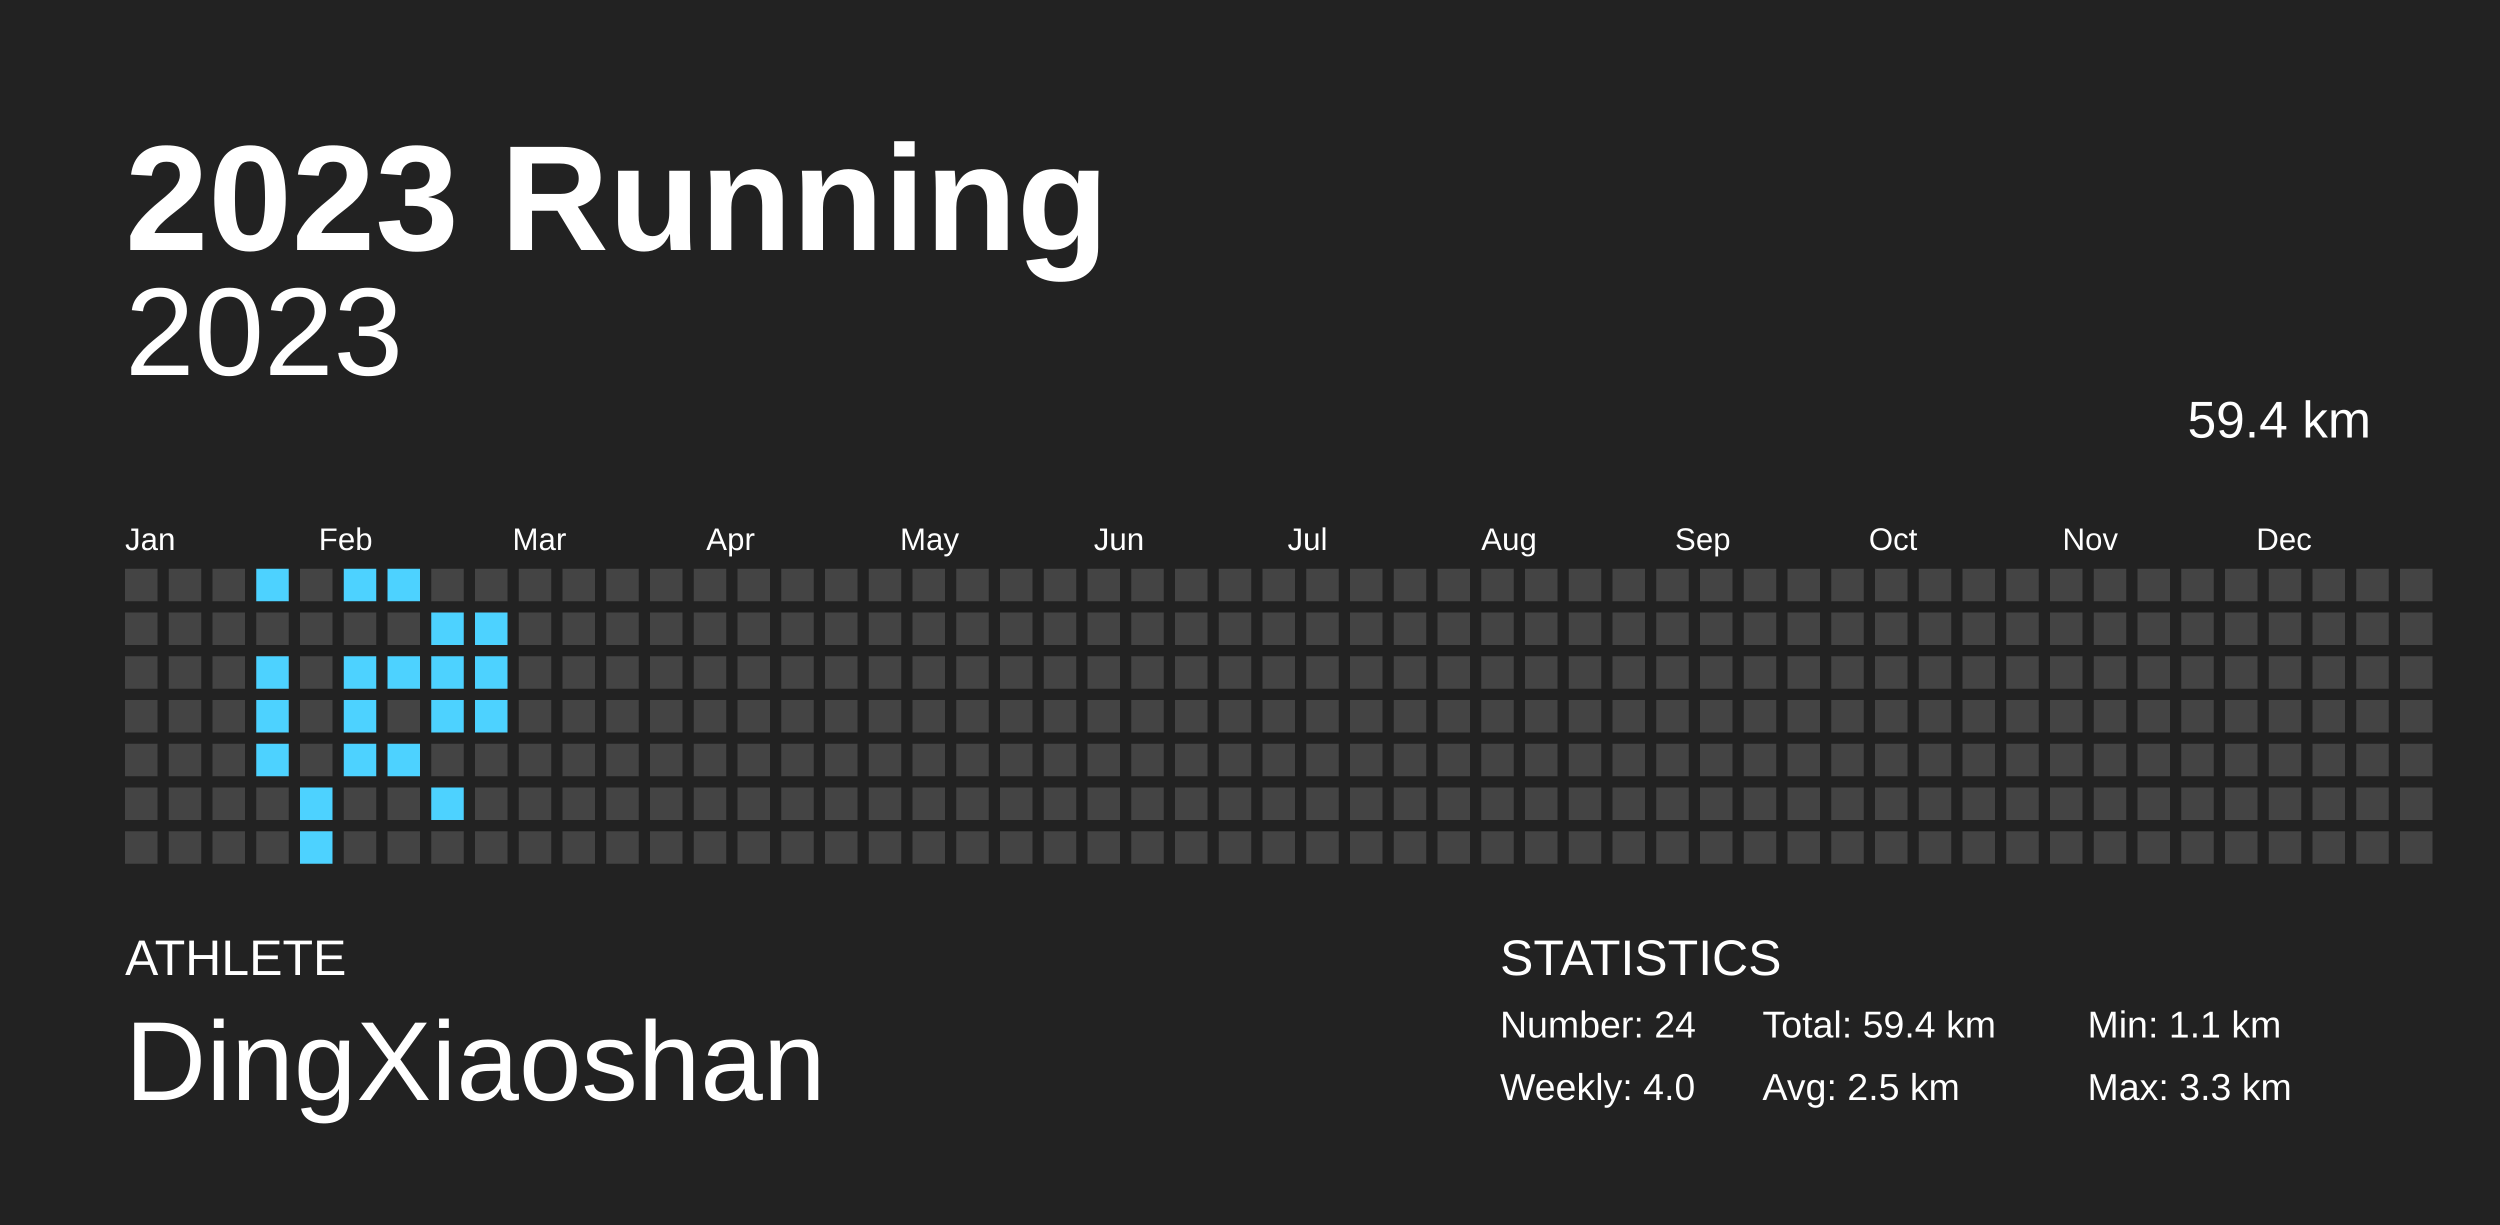
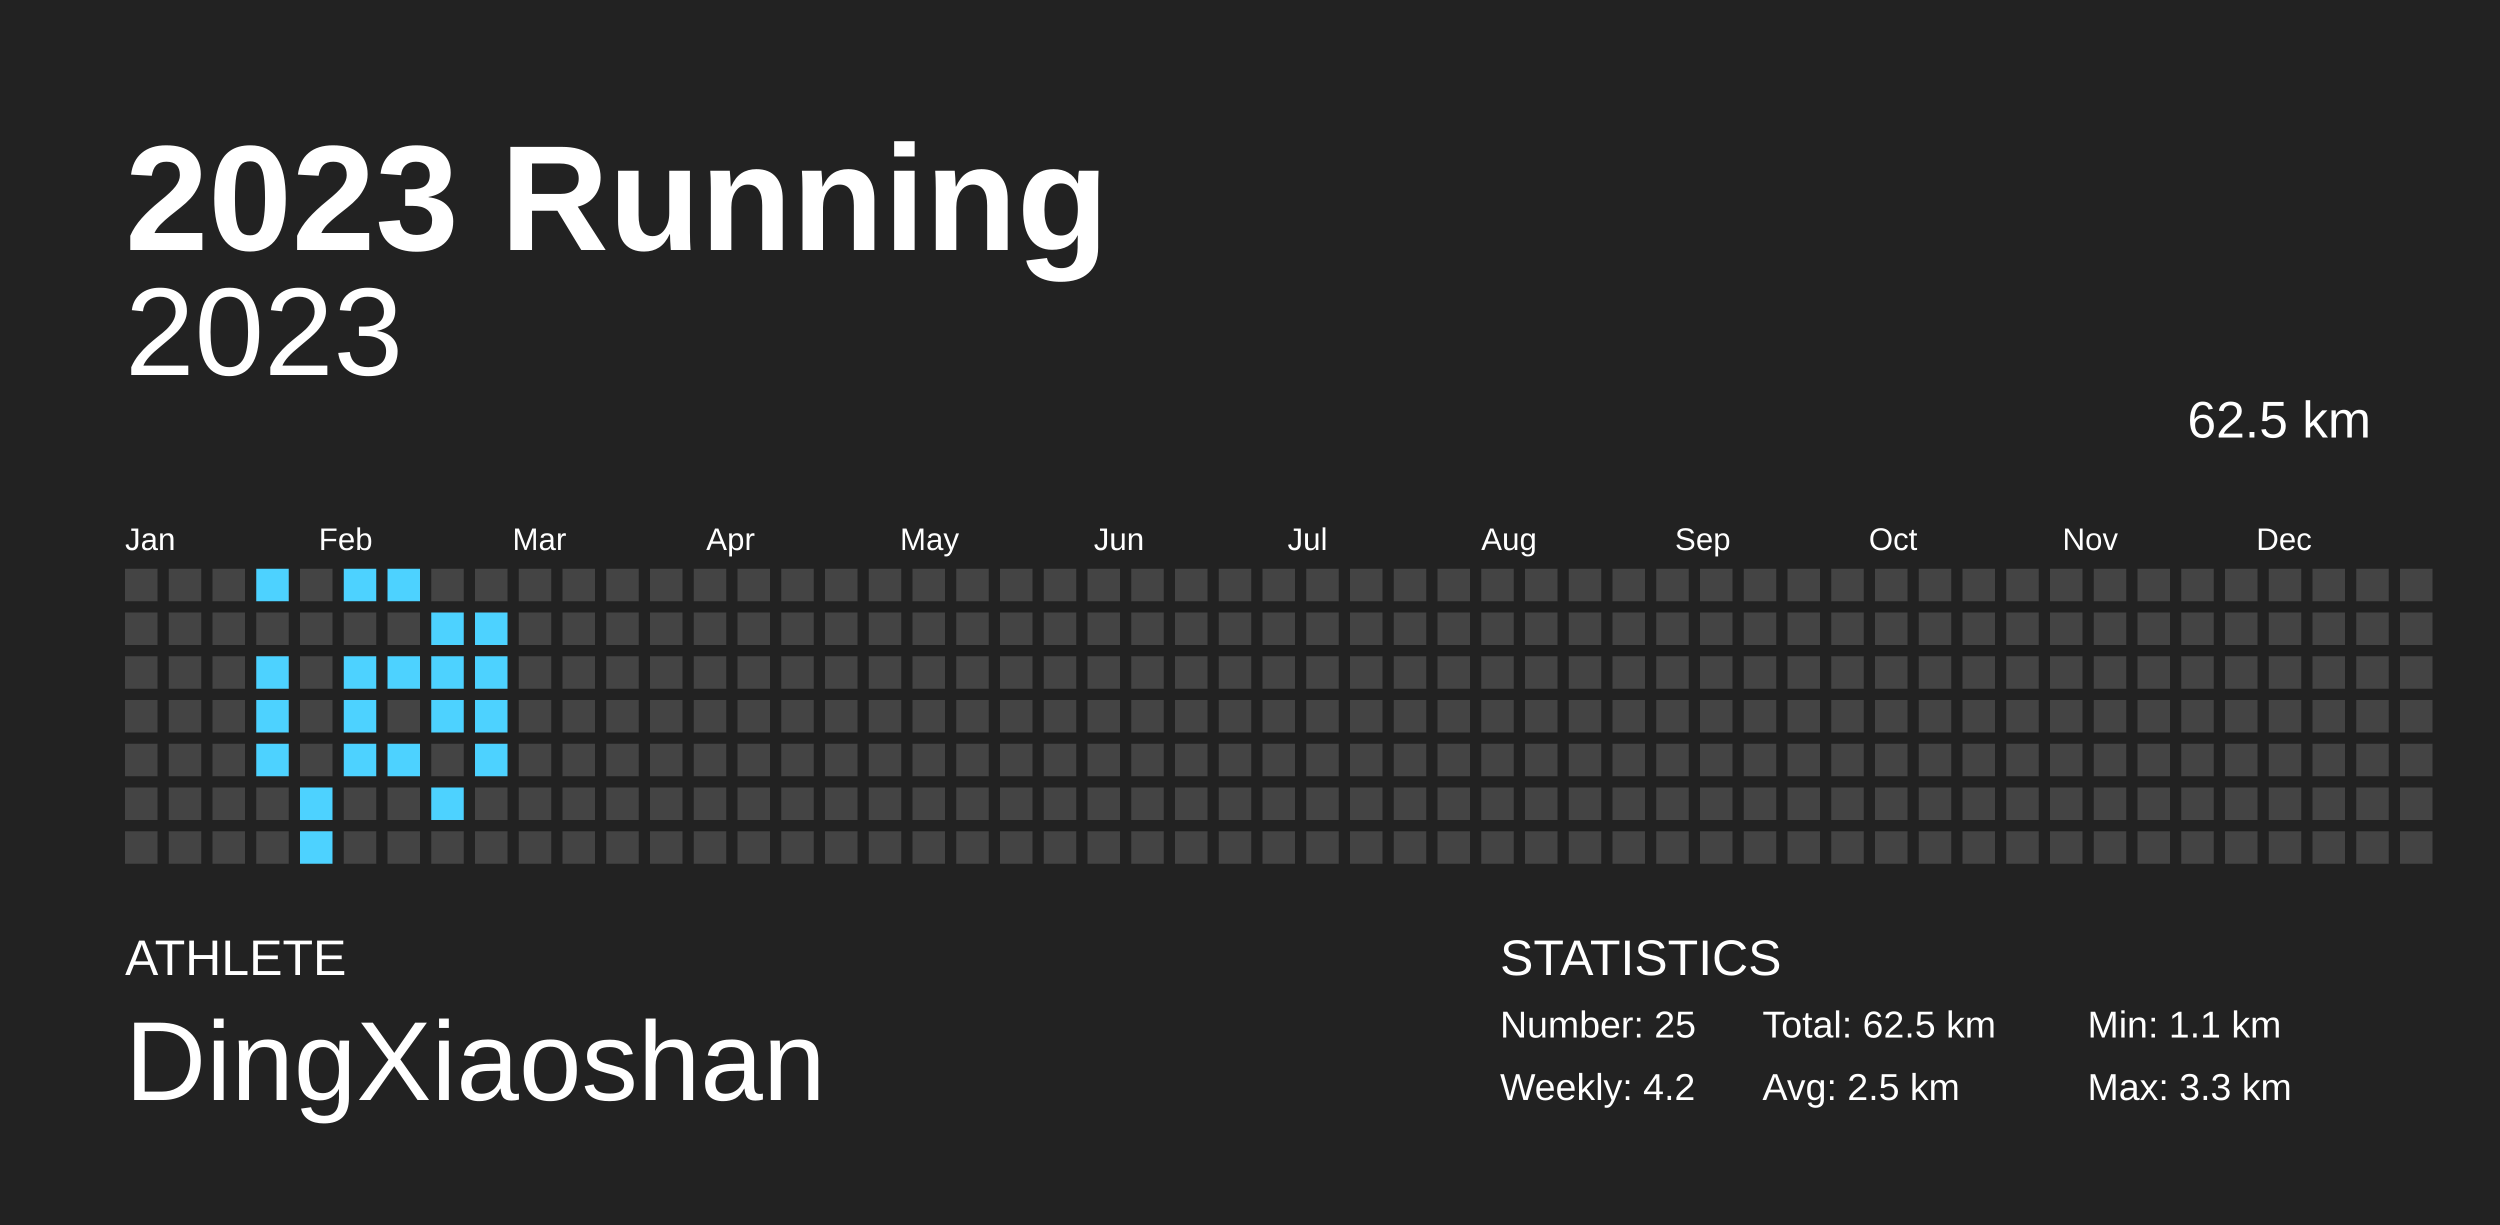
<svg xmlns="http://www.w3.org/2000/svg" baseProfile="full" height="98mm" version="1.1" viewBox="0,0,200,98" width="200mm">
  <defs />
  <rect fill="#222222" height="98" width="200" x="0" y="0" />
  <text fill="#FFFFFF" style="font-size:12px; font-family:Arial; font-weight:bold;" x="10" y="20">2023 Running</text>
  <text fill="#FFFFFF" style="font-size:4px; font-family:Arial" x="10" y="78">ATHLETE</text>
  <text fill="#FFFFFF" style="font-size:9px; font-family:Arial" x="10" y="88">DingXiaoshan</text>
  <text fill="#FFFFFF" style="font-size:4px; font-family:Arial" x="120" y="78">STATISTICS</text>
-   <text fill="#FFFFFF" style="font-size:3px; font-family:Arial" x="120" y="83">Number: 24</text>
-   <text fill="#FFFFFF" style="font-size:3px; font-family:Arial" x="120" y="88">Weekly: 4.0</text>
-   <text fill="#FFFFFF" style="font-size:3px; font-family:Arial" x="141" y="83">Total: 59.4 km</text>
+   <text fill="#FFFFFF" style="font-size:3px; font-family:Arial" x="120" y="83">Number: 25</text>
+   <text fill="#FFFFFF" style="font-size:3px; font-family:Arial" x="120" y="88">Weekly: 4.2</text>
+   <text fill="#FFFFFF" style="font-size:3px; font-family:Arial" x="141" y="83">Total: 62.5 km</text>
  <text fill="#FFFFFF" style="font-size:3px; font-family:Arial" x="141" y="88">Avg: 2.5 km</text>
  <text fill="#FFFFFF" style="font-size:3px; font-family:Arial" x="167" y="83">Min: 1.1 km</text>
  <text fill="#FFFFFF" style="font-size:3px; font-family:Arial" x="167" y="88">Max: 3.3 km</text>
  <text alignment-baseline="hanging" fill="#FFFFFF" style="font-size:10.0px; font-family:Arial;" x="10" y="30">2023</text>
-   <text alignment-baseline="hanging" fill="#FFFFFF" style="font-size:4.125px; font-family:Arial;" x="175" y="35">59.4 km</text>
+   <text alignment-baseline="hanging" fill="#FFFFFF" style="font-size:4.125px; font-family:Arial;" x="175" y="35">62.5 km</text>
  <text fill="#FFFFFF" style="font-size:2.5px; font-family:Arial" x="10.0" y="44">Jan</text>
  <text fill="#FFFFFF" style="font-size:2.5px; font-family:Arial" x="25.5" y="44">Feb</text>
  <text fill="#FFFFFF" style="font-size:2.5px; font-family:Arial" x="41.0" y="44">Mar</text>
  <text fill="#FFFFFF" style="font-size:2.5px; font-family:Arial" x="56.5" y="44">Apr</text>
  <text fill="#FFFFFF" style="font-size:2.5px; font-family:Arial" x="72.0" y="44">May</text>
  <text fill="#FFFFFF" style="font-size:2.5px; font-family:Arial" x="87.5" y="44">Jun</text>
  <text fill="#FFFFFF" style="font-size:2.5px; font-family:Arial" x="103.0" y="44">Jul</text>
  <text fill="#FFFFFF" style="font-size:2.5px; font-family:Arial" x="118.5" y="44">Aug</text>
  <text fill="#FFFFFF" style="font-size:2.5px; font-family:Arial" x="134.0" y="44">Sep</text>
  <text fill="#FFFFFF" style="font-size:2.5px; font-family:Arial" x="149.5" y="44">Oct</text>
  <text fill="#FFFFFF" style="font-size:2.5px; font-family:Arial" x="165.0" y="44">Nov</text>
  <text fill="#FFFFFF" style="font-size:2.5px; font-family:Arial" x="180.5" y="44">Dec</text>
  <rect fill="#444444" height="2.6" width="2.6" x="10.0" y="45.5" />
  <rect fill="#444444" height="2.6" width="2.6" x="10.0" y="49.0" />
  <rect fill="#444444" height="2.6" width="2.6" x="10.0" y="52.5" />
  <rect fill="#444444" height="2.6" width="2.6" x="10.0" y="56.0" />
  <rect fill="#444444" height="2.6" width="2.6" x="10.0" y="59.5" />
  <rect fill="#444444" height="2.6" width="2.6" x="10.0" y="63.0" />
  <rect fill="#444444" height="2.6" width="2.6" x="10.0" y="66.5" />
  <rect fill="#444444" height="2.6" width="2.6" x="13.5" y="45.5" />
  <rect fill="#444444" height="2.6" width="2.6" x="13.5" y="49.0" />
  <rect fill="#444444" height="2.6" width="2.6" x="13.5" y="52.5" />
  <rect fill="#444444" height="2.6" width="2.6" x="13.5" y="56.0" />
  <rect fill="#444444" height="2.6" width="2.6" x="13.5" y="59.5" />
  <rect fill="#444444" height="2.6" width="2.6" x="13.5" y="63.0" />
  <rect fill="#444444" height="2.6" width="2.6" x="13.5" y="66.5" />
  <rect fill="#444444" height="2.6" width="2.6" x="17.0" y="45.5" />
  <rect fill="#444444" height="2.6" width="2.6" x="17.0" y="49.0" />
  <rect fill="#444444" height="2.6" width="2.6" x="17.0" y="52.5" />
  <rect fill="#444444" height="2.6" width="2.6" x="17.0" y="56.0" />
  <rect fill="#444444" height="2.6" width="2.6" x="17.0" y="59.5" />
  <rect fill="#444444" height="2.6" width="2.6" x="17.0" y="63.0" />
  <rect fill="#444444" height="2.6" width="2.6" x="17.0" y="66.5" />
  <rect fill="#4dd2ff" height="2.6" width="2.6" x="20.5" y="45.5" />
  <rect fill="#444444" height="2.6" width="2.6" x="20.5" y="49.0" />
  <rect fill="#4dd2ff" height="2.6" width="2.6" x="20.5" y="52.5" />
  <rect fill="#4dd2ff" height="2.6" width="2.6" x="20.5" y="56.0" />
  <rect fill="#4dd2ff" height="2.6" width="2.6" x="20.5" y="59.5" />
  <rect fill="#444444" height="2.6" width="2.6" x="20.5" y="63.0" />
  <rect fill="#444444" height="2.6" width="2.6" x="20.5" y="66.5" />
  <rect fill="#444444" height="2.6" width="2.6" x="24.0" y="45.5" />
  <rect fill="#444444" height="2.6" width="2.6" x="24.0" y="49.0" />
  <rect fill="#444444" height="2.6" width="2.6" x="24.0" y="52.5" />
  <rect fill="#444444" height="2.6" width="2.6" x="24.0" y="56.0" />
  <rect fill="#444444" height="2.6" width="2.6" x="24.0" y="59.5" />
  <rect fill="#4dd2ff" height="2.6" width="2.6" x="24.0" y="63.0" />
  <rect fill="#4dd2ff" height="2.6" width="2.6" x="24.0" y="66.5" />
  <rect fill="#4dd2ff" height="2.6" width="2.6" x="27.5" y="45.5" />
  <rect fill="#444444" height="2.6" width="2.6" x="27.5" y="49.0" />
  <rect fill="#4dd2ff" height="2.6" width="2.6" x="27.5" y="52.5" />
  <rect fill="#4dd2ff" height="2.6" width="2.6" x="27.5" y="56.0" />
  <rect fill="#4dd2ff" height="2.6" width="2.6" x="27.5" y="59.5" />
  <rect fill="#444444" height="2.6" width="2.6" x="27.5" y="63.0" />
  <rect fill="#444444" height="2.6" width="2.6" x="27.5" y="66.5" />
  <rect fill="#4dd2ff" height="2.6" width="2.6" x="31.0" y="45.5" />
  <rect fill="#444444" height="2.6" width="2.6" x="31.0" y="49.0" />
  <rect fill="#4dd2ff" height="2.6" width="2.6" x="31.0" y="52.5" />
  <rect fill="#444444" height="2.6" width="2.6" x="31.0" y="56.0" />
  <rect fill="#4dd2ff" height="2.6" width="2.6" x="31.0" y="59.5" />
  <rect fill="#444444" height="2.6" width="2.6" x="31.0" y="63.0" />
  <rect fill="#444444" height="2.6" width="2.6" x="31.0" y="66.5" />
  <rect fill="#444444" height="2.6" width="2.6" x="34.5" y="45.5" />
  <rect fill="#4dd2ff" height="2.6" width="2.6" x="34.5" y="49.0" />
  <rect fill="#4dd2ff" height="2.6" width="2.6" x="34.5" y="52.5" />
  <rect fill="#4dd2ff" height="2.6" width="2.6" x="34.5" y="56.0" />
  <rect fill="#444444" height="2.6" width="2.6" x="34.5" y="59.5" />
  <rect fill="#4dd2ff" height="2.6" width="2.6" x="34.5" y="63.0" />
  <rect fill="#444444" height="2.6" width="2.6" x="34.5" y="66.5" />
  <rect fill="#444444" height="2.6" width="2.6" x="38.0" y="45.5" />
  <rect fill="#4dd2ff" height="2.6" width="2.6" x="38.0" y="49.0" />
  <rect fill="#4dd2ff" height="2.6" width="2.6" x="38.0" y="52.5" />
  <rect fill="#4dd2ff" height="2.6" width="2.6" x="38.0" y="56.0" />
-   <rect fill="#444444" height="2.6" width="2.6" x="38.0" y="59.5" />
+   <rect fill="#4dd2ff" height="2.6" width="2.6" x="38.0" y="59.5" />
  <rect fill="#444444" height="2.6" width="2.6" x="38.0" y="63.0" />
  <rect fill="#444444" height="2.6" width="2.6" x="38.0" y="66.5" />
  <rect fill="#444444" height="2.6" width="2.6" x="41.5" y="45.5" />
  <rect fill="#444444" height="2.6" width="2.6" x="41.5" y="49.0" />
  <rect fill="#444444" height="2.6" width="2.6" x="41.5" y="52.5" />
  <rect fill="#444444" height="2.6" width="2.6" x="41.5" y="56.0" />
  <rect fill="#444444" height="2.6" width="2.6" x="41.5" y="59.5" />
  <rect fill="#444444" height="2.6" width="2.6" x="41.5" y="63.0" />
  <rect fill="#444444" height="2.6" width="2.6" x="41.5" y="66.5" />
  <rect fill="#444444" height="2.6" width="2.6" x="45.0" y="45.5" />
  <rect fill="#444444" height="2.6" width="2.6" x="45.0" y="49.0" />
  <rect fill="#444444" height="2.6" width="2.6" x="45.0" y="52.5" />
  <rect fill="#444444" height="2.6" width="2.6" x="45.0" y="56.0" />
  <rect fill="#444444" height="2.6" width="2.6" x="45.0" y="59.5" />
  <rect fill="#444444" height="2.6" width="2.6" x="45.0" y="63.0" />
  <rect fill="#444444" height="2.6" width="2.6" x="45.0" y="66.5" />
  <rect fill="#444444" height="2.6" width="2.6" x="48.5" y="45.5" />
  <rect fill="#444444" height="2.6" width="2.6" x="48.5" y="49.0" />
  <rect fill="#444444" height="2.6" width="2.6" x="48.5" y="52.5" />
  <rect fill="#444444" height="2.6" width="2.6" x="48.5" y="56.0" />
  <rect fill="#444444" height="2.6" width="2.6" x="48.5" y="59.5" />
  <rect fill="#444444" height="2.6" width="2.6" x="48.5" y="63.0" />
  <rect fill="#444444" height="2.6" width="2.6" x="48.5" y="66.5" />
  <rect fill="#444444" height="2.6" width="2.6" x="52.0" y="45.5" />
  <rect fill="#444444" height="2.6" width="2.6" x="52.0" y="49.0" />
  <rect fill="#444444" height="2.6" width="2.6" x="52.0" y="52.5" />
  <rect fill="#444444" height="2.6" width="2.6" x="52.0" y="56.0" />
  <rect fill="#444444" height="2.6" width="2.6" x="52.0" y="59.5" />
  <rect fill="#444444" height="2.6" width="2.6" x="52.0" y="63.0" />
  <rect fill="#444444" height="2.6" width="2.6" x="52.0" y="66.5" />
  <rect fill="#444444" height="2.6" width="2.6" x="55.5" y="45.5" />
  <rect fill="#444444" height="2.6" width="2.6" x="55.5" y="49.0" />
  <rect fill="#444444" height="2.6" width="2.6" x="55.5" y="52.5" />
  <rect fill="#444444" height="2.6" width="2.6" x="55.5" y="56.0" />
  <rect fill="#444444" height="2.6" width="2.6" x="55.5" y="59.5" />
  <rect fill="#444444" height="2.6" width="2.6" x="55.5" y="63.0" />
  <rect fill="#444444" height="2.6" width="2.6" x="55.5" y="66.5" />
  <rect fill="#444444" height="2.6" width="2.6" x="59.0" y="45.5" />
  <rect fill="#444444" height="2.6" width="2.6" x="59.0" y="49.0" />
  <rect fill="#444444" height="2.6" width="2.6" x="59.0" y="52.5" />
  <rect fill="#444444" height="2.6" width="2.6" x="59.0" y="56.0" />
  <rect fill="#444444" height="2.6" width="2.6" x="59.0" y="59.5" />
  <rect fill="#444444" height="2.6" width="2.6" x="59.0" y="63.0" />
  <rect fill="#444444" height="2.6" width="2.6" x="59.0" y="66.5" />
  <rect fill="#444444" height="2.6" width="2.6" x="62.5" y="45.5" />
  <rect fill="#444444" height="2.6" width="2.6" x="62.5" y="49.0" />
  <rect fill="#444444" height="2.6" width="2.6" x="62.5" y="52.5" />
  <rect fill="#444444" height="2.6" width="2.6" x="62.5" y="56.0" />
  <rect fill="#444444" height="2.6" width="2.6" x="62.5" y="59.5" />
  <rect fill="#444444" height="2.6" width="2.6" x="62.5" y="63.0" />
  <rect fill="#444444" height="2.6" width="2.6" x="62.5" y="66.5" />
  <rect fill="#444444" height="2.6" width="2.6" x="66.0" y="45.5" />
  <rect fill="#444444" height="2.6" width="2.6" x="66.0" y="49.0" />
  <rect fill="#444444" height="2.6" width="2.6" x="66.0" y="52.5" />
  <rect fill="#444444" height="2.6" width="2.6" x="66.0" y="56.0" />
  <rect fill="#444444" height="2.6" width="2.6" x="66.0" y="59.5" />
  <rect fill="#444444" height="2.6" width="2.6" x="66.0" y="63.0" />
  <rect fill="#444444" height="2.6" width="2.6" x="66.0" y="66.5" />
  <rect fill="#444444" height="2.6" width="2.6" x="69.5" y="45.5" />
  <rect fill="#444444" height="2.6" width="2.6" x="69.5" y="49.0" />
  <rect fill="#444444" height="2.6" width="2.6" x="69.5" y="52.5" />
  <rect fill="#444444" height="2.6" width="2.6" x="69.5" y="56.0" />
  <rect fill="#444444" height="2.6" width="2.6" x="69.5" y="59.5" />
  <rect fill="#444444" height="2.6" width="2.6" x="69.5" y="63.0" />
  <rect fill="#444444" height="2.6" width="2.6" x="69.5" y="66.5" />
  <rect fill="#444444" height="2.6" width="2.6" x="73.0" y="45.5" />
  <rect fill="#444444" height="2.6" width="2.6" x="73.0" y="49.0" />
  <rect fill="#444444" height="2.6" width="2.6" x="73.0" y="52.5" />
  <rect fill="#444444" height="2.6" width="2.6" x="73.0" y="56.0" />
  <rect fill="#444444" height="2.6" width="2.6" x="73.0" y="59.5" />
  <rect fill="#444444" height="2.6" width="2.6" x="73.0" y="63.0" />
  <rect fill="#444444" height="2.6" width="2.6" x="73.0" y="66.5" />
  <rect fill="#444444" height="2.6" width="2.6" x="76.5" y="45.5" />
  <rect fill="#444444" height="2.6" width="2.6" x="76.5" y="49.0" />
  <rect fill="#444444" height="2.6" width="2.6" x="76.5" y="52.5" />
  <rect fill="#444444" height="2.6" width="2.6" x="76.5" y="56.0" />
  <rect fill="#444444" height="2.6" width="2.6" x="76.5" y="59.5" />
  <rect fill="#444444" height="2.6" width="2.6" x="76.5" y="63.0" />
  <rect fill="#444444" height="2.6" width="2.6" x="76.5" y="66.5" />
  <rect fill="#444444" height="2.6" width="2.6" x="80.0" y="45.5" />
  <rect fill="#444444" height="2.6" width="2.6" x="80.0" y="49.0" />
  <rect fill="#444444" height="2.6" width="2.6" x="80.0" y="52.5" />
  <rect fill="#444444" height="2.6" width="2.6" x="80.0" y="56.0" />
  <rect fill="#444444" height="2.6" width="2.6" x="80.0" y="59.5" />
  <rect fill="#444444" height="2.6" width="2.6" x="80.0" y="63.0" />
  <rect fill="#444444" height="2.6" width="2.6" x="80.0" y="66.5" />
  <rect fill="#444444" height="2.6" width="2.6" x="83.5" y="45.5" />
  <rect fill="#444444" height="2.6" width="2.6" x="83.5" y="49.0" />
  <rect fill="#444444" height="2.6" width="2.6" x="83.5" y="52.5" />
  <rect fill="#444444" height="2.6" width="2.6" x="83.5" y="56.0" />
  <rect fill="#444444" height="2.6" width="2.6" x="83.5" y="59.5" />
  <rect fill="#444444" height="2.6" width="2.6" x="83.5" y="63.0" />
  <rect fill="#444444" height="2.6" width="2.6" x="83.5" y="66.5" />
  <rect fill="#444444" height="2.6" width="2.6" x="87.0" y="45.5" />
  <rect fill="#444444" height="2.6" width="2.6" x="87.0" y="49.0" />
  <rect fill="#444444" height="2.6" width="2.6" x="87.0" y="52.5" />
  <rect fill="#444444" height="2.6" width="2.6" x="87.0" y="56.0" />
  <rect fill="#444444" height="2.6" width="2.6" x="87.0" y="59.5" />
  <rect fill="#444444" height="2.6" width="2.6" x="87.0" y="63.0" />
  <rect fill="#444444" height="2.6" width="2.6" x="87.0" y="66.5" />
  <rect fill="#444444" height="2.6" width="2.6" x="90.5" y="45.5" />
  <rect fill="#444444" height="2.6" width="2.6" x="90.5" y="49.0" />
  <rect fill="#444444" height="2.6" width="2.6" x="90.5" y="52.5" />
  <rect fill="#444444" height="2.6" width="2.6" x="90.5" y="56.0" />
  <rect fill="#444444" height="2.6" width="2.6" x="90.5" y="59.5" />
  <rect fill="#444444" height="2.6" width="2.6" x="90.5" y="63.0" />
  <rect fill="#444444" height="2.6" width="2.6" x="90.5" y="66.5" />
  <rect fill="#444444" height="2.6" width="2.6" x="94.0" y="45.5" />
  <rect fill="#444444" height="2.6" width="2.6" x="94.0" y="49.0" />
  <rect fill="#444444" height="2.6" width="2.6" x="94.0" y="52.5" />
  <rect fill="#444444" height="2.6" width="2.6" x="94.0" y="56.0" />
  <rect fill="#444444" height="2.6" width="2.6" x="94.0" y="59.5" />
  <rect fill="#444444" height="2.6" width="2.6" x="94.0" y="63.0" />
  <rect fill="#444444" height="2.6" width="2.6" x="94.0" y="66.5" />
  <rect fill="#444444" height="2.6" width="2.6" x="97.5" y="45.5" />
  <rect fill="#444444" height="2.6" width="2.6" x="97.5" y="49.0" />
  <rect fill="#444444" height="2.6" width="2.6" x="97.5" y="52.5" />
  <rect fill="#444444" height="2.6" width="2.6" x="97.5" y="56.0" />
  <rect fill="#444444" height="2.6" width="2.6" x="97.5" y="59.5" />
  <rect fill="#444444" height="2.6" width="2.6" x="97.5" y="63.0" />
  <rect fill="#444444" height="2.6" width="2.6" x="97.5" y="66.5" />
  <rect fill="#444444" height="2.6" width="2.6" x="101.0" y="45.5" />
  <rect fill="#444444" height="2.6" width="2.6" x="101.0" y="49.0" />
  <rect fill="#444444" height="2.6" width="2.6" x="101.0" y="52.5" />
  <rect fill="#444444" height="2.6" width="2.6" x="101.0" y="56.0" />
  <rect fill="#444444" height="2.6" width="2.6" x="101.0" y="59.5" />
  <rect fill="#444444" height="2.6" width="2.6" x="101.0" y="63.0" />
  <rect fill="#444444" height="2.6" width="2.6" x="101.0" y="66.5" />
  <rect fill="#444444" height="2.6" width="2.6" x="104.5" y="45.5" />
  <rect fill="#444444" height="2.6" width="2.6" x="104.5" y="49.0" />
  <rect fill="#444444" height="2.6" width="2.6" x="104.5" y="52.5" />
  <rect fill="#444444" height="2.6" width="2.6" x="104.5" y="56.0" />
  <rect fill="#444444" height="2.6" width="2.6" x="104.5" y="59.5" />
  <rect fill="#444444" height="2.6" width="2.6" x="104.5" y="63.0" />
  <rect fill="#444444" height="2.6" width="2.6" x="104.5" y="66.5" />
  <rect fill="#444444" height="2.6" width="2.6" x="108.0" y="45.5" />
  <rect fill="#444444" height="2.6" width="2.6" x="108.0" y="49.0" />
  <rect fill="#444444" height="2.6" width="2.6" x="108.0" y="52.5" />
  <rect fill="#444444" height="2.6" width="2.6" x="108.0" y="56.0" />
  <rect fill="#444444" height="2.6" width="2.6" x="108.0" y="59.5" />
  <rect fill="#444444" height="2.6" width="2.6" x="108.0" y="63.0" />
  <rect fill="#444444" height="2.6" width="2.6" x="108.0" y="66.5" />
  <rect fill="#444444" height="2.6" width="2.6" x="111.5" y="45.5" />
  <rect fill="#444444" height="2.6" width="2.6" x="111.5" y="49.0" />
  <rect fill="#444444" height="2.6" width="2.6" x="111.5" y="52.5" />
  <rect fill="#444444" height="2.6" width="2.6" x="111.5" y="56.0" />
  <rect fill="#444444" height="2.6" width="2.6" x="111.5" y="59.5" />
  <rect fill="#444444" height="2.6" width="2.6" x="111.5" y="63.0" />
  <rect fill="#444444" height="2.6" width="2.6" x="111.5" y="66.5" />
  <rect fill="#444444" height="2.6" width="2.6" x="115.0" y="45.5" />
  <rect fill="#444444" height="2.6" width="2.6" x="115.0" y="49.0" />
  <rect fill="#444444" height="2.6" width="2.6" x="115.0" y="52.5" />
  <rect fill="#444444" height="2.6" width="2.6" x="115.0" y="56.0" />
  <rect fill="#444444" height="2.6" width="2.6" x="115.0" y="59.5" />
  <rect fill="#444444" height="2.6" width="2.6" x="115.0" y="63.0" />
  <rect fill="#444444" height="2.6" width="2.6" x="115.0" y="66.5" />
  <rect fill="#444444" height="2.6" width="2.6" x="118.5" y="45.5" />
  <rect fill="#444444" height="2.6" width="2.6" x="118.5" y="49.0" />
  <rect fill="#444444" height="2.6" width="2.6" x="118.5" y="52.5" />
  <rect fill="#444444" height="2.6" width="2.6" x="118.5" y="56.0" />
  <rect fill="#444444" height="2.6" width="2.6" x="118.5" y="59.5" />
  <rect fill="#444444" height="2.6" width="2.6" x="118.5" y="63.0" />
  <rect fill="#444444" height="2.6" width="2.6" x="118.5" y="66.5" />
  <rect fill="#444444" height="2.6" width="2.6" x="122.0" y="45.5" />
  <rect fill="#444444" height="2.6" width="2.6" x="122.0" y="49.0" />
  <rect fill="#444444" height="2.6" width="2.6" x="122.0" y="52.5" />
  <rect fill="#444444" height="2.6" width="2.6" x="122.0" y="56.0" />
  <rect fill="#444444" height="2.6" width="2.6" x="122.0" y="59.5" />
  <rect fill="#444444" height="2.6" width="2.6" x="122.0" y="63.0" />
  <rect fill="#444444" height="2.6" width="2.6" x="122.0" y="66.5" />
  <rect fill="#444444" height="2.6" width="2.6" x="125.5" y="45.5" />
  <rect fill="#444444" height="2.6" width="2.6" x="125.5" y="49.0" />
  <rect fill="#444444" height="2.6" width="2.6" x="125.5" y="52.5" />
  <rect fill="#444444" height="2.6" width="2.6" x="125.5" y="56.0" />
  <rect fill="#444444" height="2.6" width="2.6" x="125.5" y="59.5" />
  <rect fill="#444444" height="2.6" width="2.6" x="125.5" y="63.0" />
  <rect fill="#444444" height="2.6" width="2.6" x="125.5" y="66.5" />
  <rect fill="#444444" height="2.6" width="2.6" x="129.0" y="45.5" />
  <rect fill="#444444" height="2.6" width="2.6" x="129.0" y="49.0" />
  <rect fill="#444444" height="2.6" width="2.6" x="129.0" y="52.5" />
  <rect fill="#444444" height="2.6" width="2.6" x="129.0" y="56.0" />
  <rect fill="#444444" height="2.6" width="2.6" x="129.0" y="59.5" />
  <rect fill="#444444" height="2.6" width="2.6" x="129.0" y="63.0" />
  <rect fill="#444444" height="2.6" width="2.6" x="129.0" y="66.5" />
  <rect fill="#444444" height="2.6" width="2.6" x="132.5" y="45.5" />
  <rect fill="#444444" height="2.6" width="2.6" x="132.5" y="49.0" />
  <rect fill="#444444" height="2.6" width="2.6" x="132.5" y="52.5" />
  <rect fill="#444444" height="2.6" width="2.6" x="132.5" y="56.0" />
  <rect fill="#444444" height="2.6" width="2.6" x="132.5" y="59.5" />
  <rect fill="#444444" height="2.6" width="2.6" x="132.5" y="63.0" />
  <rect fill="#444444" height="2.6" width="2.6" x="132.5" y="66.5" />
  <rect fill="#444444" height="2.6" width="2.6" x="136.0" y="45.5" />
  <rect fill="#444444" height="2.6" width="2.6" x="136.0" y="49.0" />
  <rect fill="#444444" height="2.6" width="2.6" x="136.0" y="52.5" />
  <rect fill="#444444" height="2.6" width="2.6" x="136.0" y="56.0" />
  <rect fill="#444444" height="2.6" width="2.6" x="136.0" y="59.5" />
  <rect fill="#444444" height="2.6" width="2.6" x="136.0" y="63.0" />
  <rect fill="#444444" height="2.6" width="2.6" x="136.0" y="66.5" />
  <rect fill="#444444" height="2.6" width="2.6" x="139.5" y="45.5" />
  <rect fill="#444444" height="2.6" width="2.6" x="139.5" y="49.0" />
  <rect fill="#444444" height="2.6" width="2.6" x="139.5" y="52.5" />
  <rect fill="#444444" height="2.6" width="2.6" x="139.5" y="56.0" />
  <rect fill="#444444" height="2.6" width="2.6" x="139.5" y="59.5" />
  <rect fill="#444444" height="2.6" width="2.6" x="139.5" y="63.0" />
  <rect fill="#444444" height="2.6" width="2.6" x="139.5" y="66.5" />
  <rect fill="#444444" height="2.6" width="2.6" x="143.0" y="45.5" />
  <rect fill="#444444" height="2.6" width="2.6" x="143.0" y="49.0" />
  <rect fill="#444444" height="2.6" width="2.6" x="143.0" y="52.5" />
  <rect fill="#444444" height="2.6" width="2.6" x="143.0" y="56.0" />
  <rect fill="#444444" height="2.6" width="2.6" x="143.0" y="59.5" />
  <rect fill="#444444" height="2.6" width="2.6" x="143.0" y="63.0" />
  <rect fill="#444444" height="2.6" width="2.6" x="143.0" y="66.5" />
  <rect fill="#444444" height="2.6" width="2.6" x="146.5" y="45.5" />
  <rect fill="#444444" height="2.6" width="2.6" x="146.5" y="49.0" />
  <rect fill="#444444" height="2.6" width="2.6" x="146.5" y="52.5" />
  <rect fill="#444444" height="2.6" width="2.6" x="146.5" y="56.0" />
  <rect fill="#444444" height="2.6" width="2.6" x="146.5" y="59.5" />
  <rect fill="#444444" height="2.6" width="2.6" x="146.5" y="63.0" />
  <rect fill="#444444" height="2.6" width="2.6" x="146.5" y="66.5" />
  <rect fill="#444444" height="2.6" width="2.6" x="150.0" y="45.5" />
  <rect fill="#444444" height="2.6" width="2.6" x="150.0" y="49.0" />
  <rect fill="#444444" height="2.6" width="2.6" x="150.0" y="52.5" />
  <rect fill="#444444" height="2.6" width="2.6" x="150.0" y="56.0" />
  <rect fill="#444444" height="2.6" width="2.6" x="150.0" y="59.5" />
  <rect fill="#444444" height="2.6" width="2.6" x="150.0" y="63.0" />
  <rect fill="#444444" height="2.6" width="2.6" x="150.0" y="66.5" />
  <rect fill="#444444" height="2.6" width="2.6" x="153.5" y="45.5" />
  <rect fill="#444444" height="2.6" width="2.6" x="153.5" y="49.0" />
  <rect fill="#444444" height="2.6" width="2.6" x="153.5" y="52.5" />
  <rect fill="#444444" height="2.6" width="2.6" x="153.5" y="56.0" />
  <rect fill="#444444" height="2.6" width="2.6" x="153.5" y="59.5" />
  <rect fill="#444444" height="2.6" width="2.6" x="153.5" y="63.0" />
  <rect fill="#444444" height="2.6" width="2.6" x="153.5" y="66.5" />
  <rect fill="#444444" height="2.6" width="2.6" x="157.0" y="45.5" />
  <rect fill="#444444" height="2.6" width="2.6" x="157.0" y="49.0" />
  <rect fill="#444444" height="2.6" width="2.6" x="157.0" y="52.5" />
  <rect fill="#444444" height="2.6" width="2.6" x="157.0" y="56.0" />
  <rect fill="#444444" height="2.6" width="2.6" x="157.0" y="59.5" />
  <rect fill="#444444" height="2.6" width="2.6" x="157.0" y="63.0" />
  <rect fill="#444444" height="2.6" width="2.6" x="157.0" y="66.5" />
  <rect fill="#444444" height="2.6" width="2.6" x="160.5" y="45.5" />
  <rect fill="#444444" height="2.6" width="2.6" x="160.5" y="49.0" />
  <rect fill="#444444" height="2.6" width="2.6" x="160.5" y="52.5" />
  <rect fill="#444444" height="2.6" width="2.6" x="160.5" y="56.0" />
  <rect fill="#444444" height="2.6" width="2.6" x="160.5" y="59.5" />
  <rect fill="#444444" height="2.6" width="2.6" x="160.5" y="63.0" />
  <rect fill="#444444" height="2.6" width="2.6" x="160.5" y="66.5" />
  <rect fill="#444444" height="2.6" width="2.6" x="164.0" y="45.5" />
  <rect fill="#444444" height="2.6" width="2.6" x="164.0" y="49.0" />
  <rect fill="#444444" height="2.6" width="2.6" x="164.0" y="52.5" />
  <rect fill="#444444" height="2.6" width="2.6" x="164.0" y="56.0" />
  <rect fill="#444444" height="2.6" width="2.6" x="164.0" y="59.5" />
  <rect fill="#444444" height="2.6" width="2.6" x="164.0" y="63.0" />
  <rect fill="#444444" height="2.6" width="2.6" x="164.0" y="66.5" />
  <rect fill="#444444" height="2.6" width="2.6" x="167.5" y="45.5" />
  <rect fill="#444444" height="2.6" width="2.6" x="167.5" y="49.0" />
  <rect fill="#444444" height="2.6" width="2.6" x="167.5" y="52.5" />
  <rect fill="#444444" height="2.6" width="2.6" x="167.5" y="56.0" />
  <rect fill="#444444" height="2.6" width="2.6" x="167.5" y="59.5" />
  <rect fill="#444444" height="2.6" width="2.6" x="167.5" y="63.0" />
  <rect fill="#444444" height="2.6" width="2.6" x="167.5" y="66.5" />
  <rect fill="#444444" height="2.6" width="2.6" x="171.0" y="45.5" />
  <rect fill="#444444" height="2.6" width="2.6" x="171.0" y="49.0" />
  <rect fill="#444444" height="2.6" width="2.6" x="171.0" y="52.5" />
  <rect fill="#444444" height="2.6" width="2.6" x="171.0" y="56.0" />
  <rect fill="#444444" height="2.6" width="2.6" x="171.0" y="59.5" />
  <rect fill="#444444" height="2.6" width="2.6" x="171.0" y="63.0" />
  <rect fill="#444444" height="2.6" width="2.6" x="171.0" y="66.5" />
  <rect fill="#444444" height="2.6" width="2.6" x="174.5" y="45.5" />
  <rect fill="#444444" height="2.6" width="2.6" x="174.5" y="49.0" />
  <rect fill="#444444" height="2.6" width="2.6" x="174.5" y="52.5" />
  <rect fill="#444444" height="2.6" width="2.6" x="174.5" y="56.0" />
  <rect fill="#444444" height="2.6" width="2.6" x="174.5" y="59.5" />
  <rect fill="#444444" height="2.6" width="2.6" x="174.5" y="63.0" />
  <rect fill="#444444" height="2.6" width="2.6" x="174.5" y="66.5" />
  <rect fill="#444444" height="2.6" width="2.6" x="178.0" y="45.5" />
  <rect fill="#444444" height="2.6" width="2.6" x="178.0" y="49.0" />
  <rect fill="#444444" height="2.6" width="2.6" x="178.0" y="52.5" />
  <rect fill="#444444" height="2.6" width="2.6" x="178.0" y="56.0" />
  <rect fill="#444444" height="2.6" width="2.6" x="178.0" y="59.5" />
  <rect fill="#444444" height="2.6" width="2.6" x="178.0" y="63.0" />
  <rect fill="#444444" height="2.6" width="2.6" x="178.0" y="66.5" />
  <rect fill="#444444" height="2.6" width="2.6" x="181.5" y="45.5" />
  <rect fill="#444444" height="2.6" width="2.6" x="181.5" y="49.0" />
  <rect fill="#444444" height="2.6" width="2.6" x="181.5" y="52.5" />
  <rect fill="#444444" height="2.6" width="2.6" x="181.5" y="56.0" />
  <rect fill="#444444" height="2.6" width="2.6" x="181.5" y="59.5" />
  <rect fill="#444444" height="2.6" width="2.6" x="181.5" y="63.0" />
  <rect fill="#444444" height="2.6" width="2.6" x="181.5" y="66.5" />
  <rect fill="#444444" height="2.6" width="2.6" x="185.0" y="45.5" />
  <rect fill="#444444" height="2.6" width="2.6" x="185.0" y="49.0" />
  <rect fill="#444444" height="2.6" width="2.6" x="185.0" y="52.5" />
  <rect fill="#444444" height="2.6" width="2.6" x="185.0" y="56.0" />
  <rect fill="#444444" height="2.6" width="2.6" x="185.0" y="59.5" />
  <rect fill="#444444" height="2.6" width="2.6" x="185.0" y="63.0" />
  <rect fill="#444444" height="2.6" width="2.6" x="185.0" y="66.5" />
  <rect fill="#444444" height="2.6" width="2.6" x="188.5" y="45.5" />
  <rect fill="#444444" height="2.6" width="2.6" x="188.5" y="49.0" />
  <rect fill="#444444" height="2.6" width="2.6" x="188.5" y="52.5" />
  <rect fill="#444444" height="2.6" width="2.6" x="188.5" y="56.0" />
  <rect fill="#444444" height="2.6" width="2.6" x="188.5" y="59.5" />
  <rect fill="#444444" height="2.6" width="2.6" x="188.5" y="63.0" />
  <rect fill="#444444" height="2.6" width="2.6" x="188.5" y="66.5" />
  <rect fill="#444444" height="2.6" width="2.6" x="192.0" y="45.5" />
  <rect fill="#444444" height="2.6" width="2.6" x="192.0" y="49.0" />
  <rect fill="#444444" height="2.6" width="2.6" x="192.0" y="52.5" />
  <rect fill="#444444" height="2.6" width="2.6" x="192.0" y="56.0" />
  <rect fill="#444444" height="2.6" width="2.6" x="192.0" y="59.5" />
  <rect fill="#444444" height="2.6" width="2.6" x="192.0" y="63.0" />
  <rect fill="#444444" height="2.6" width="2.6" x="192.0" y="66.5" />
</svg>
